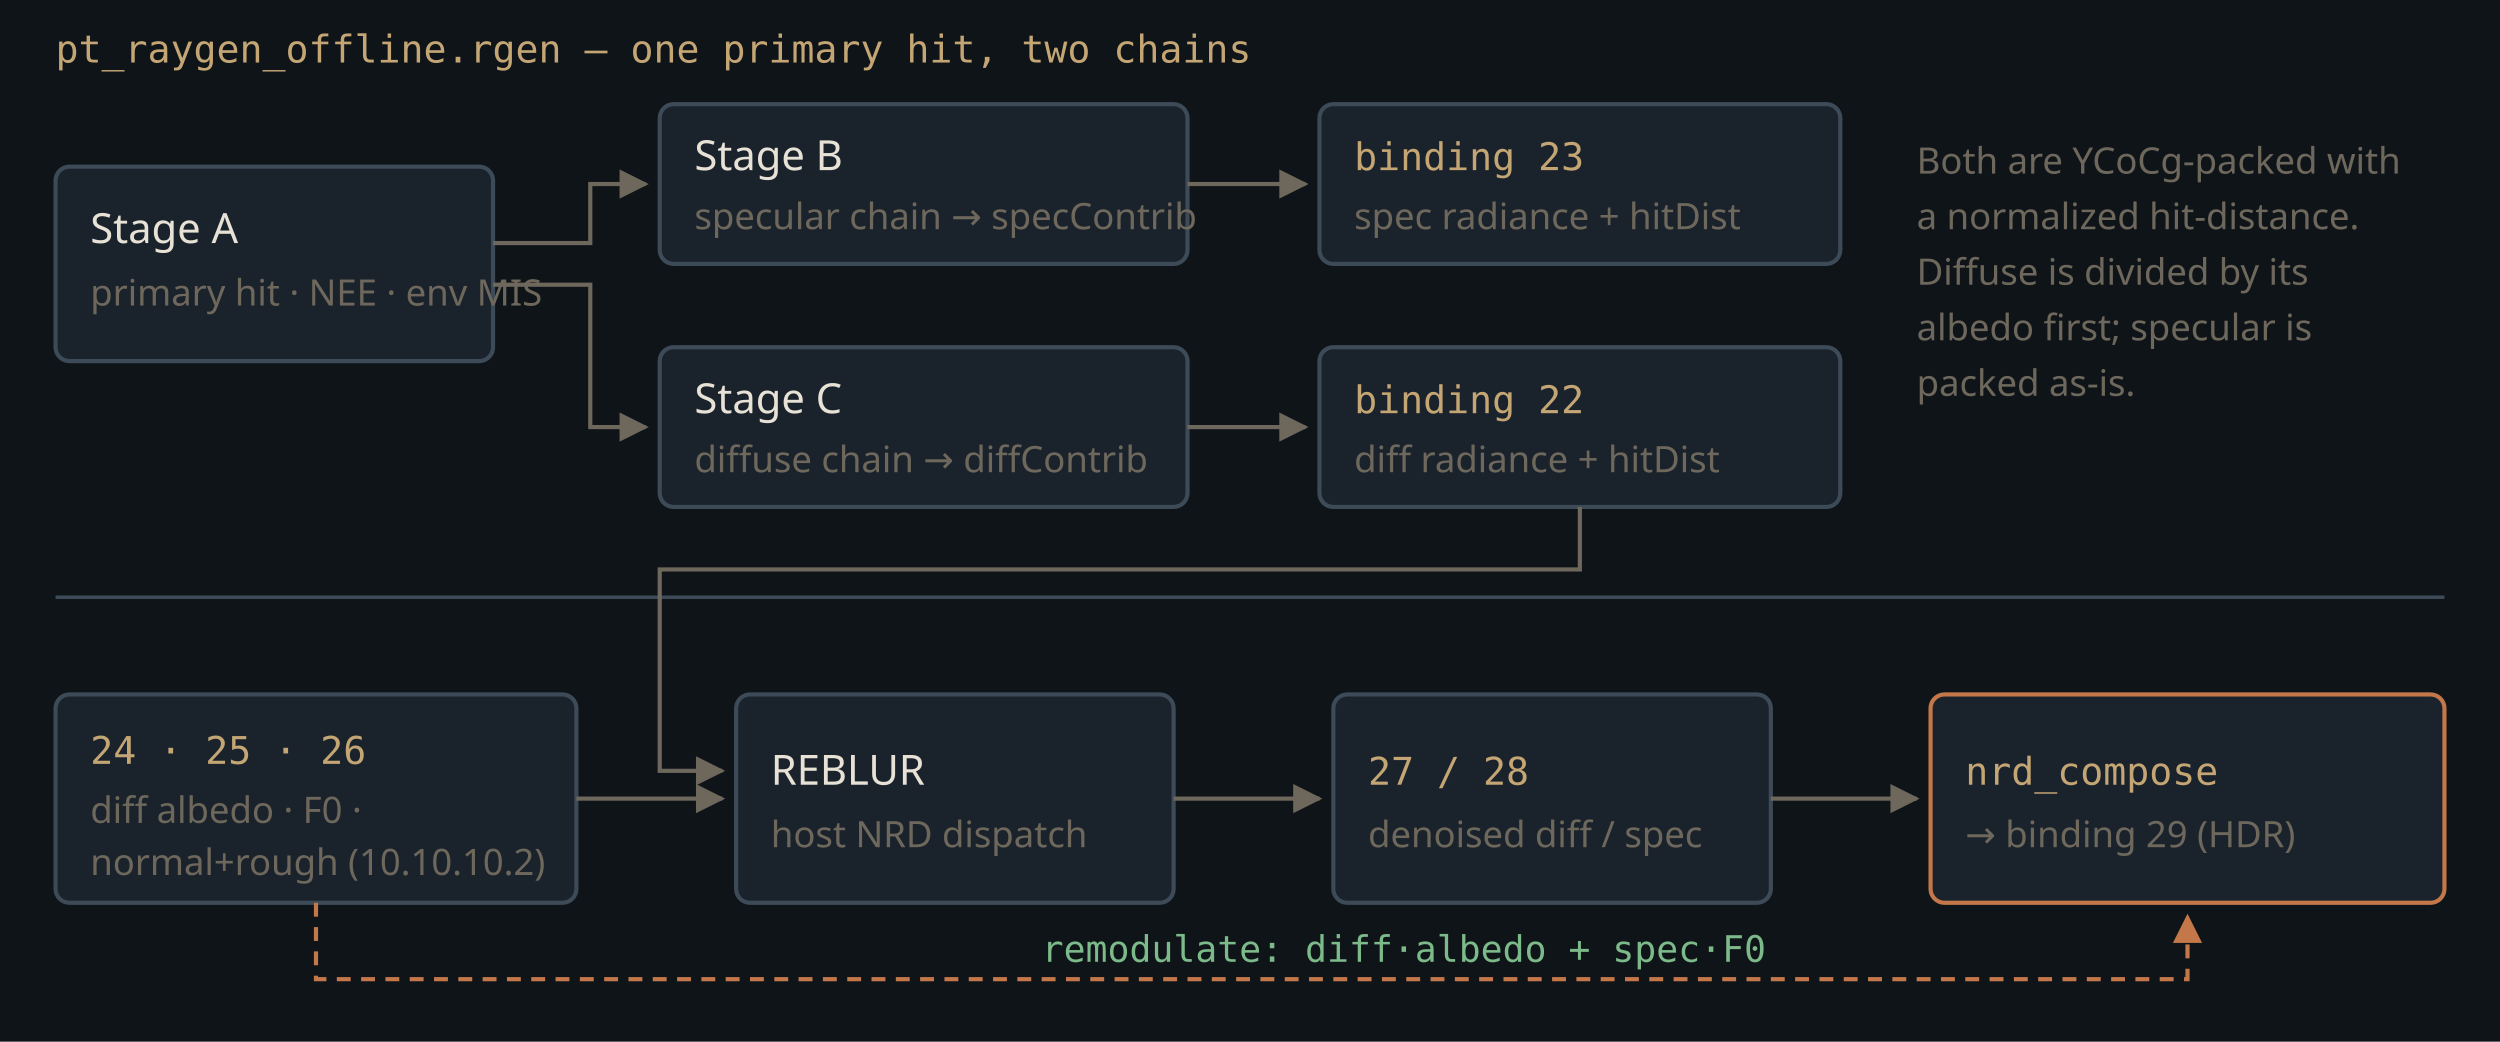
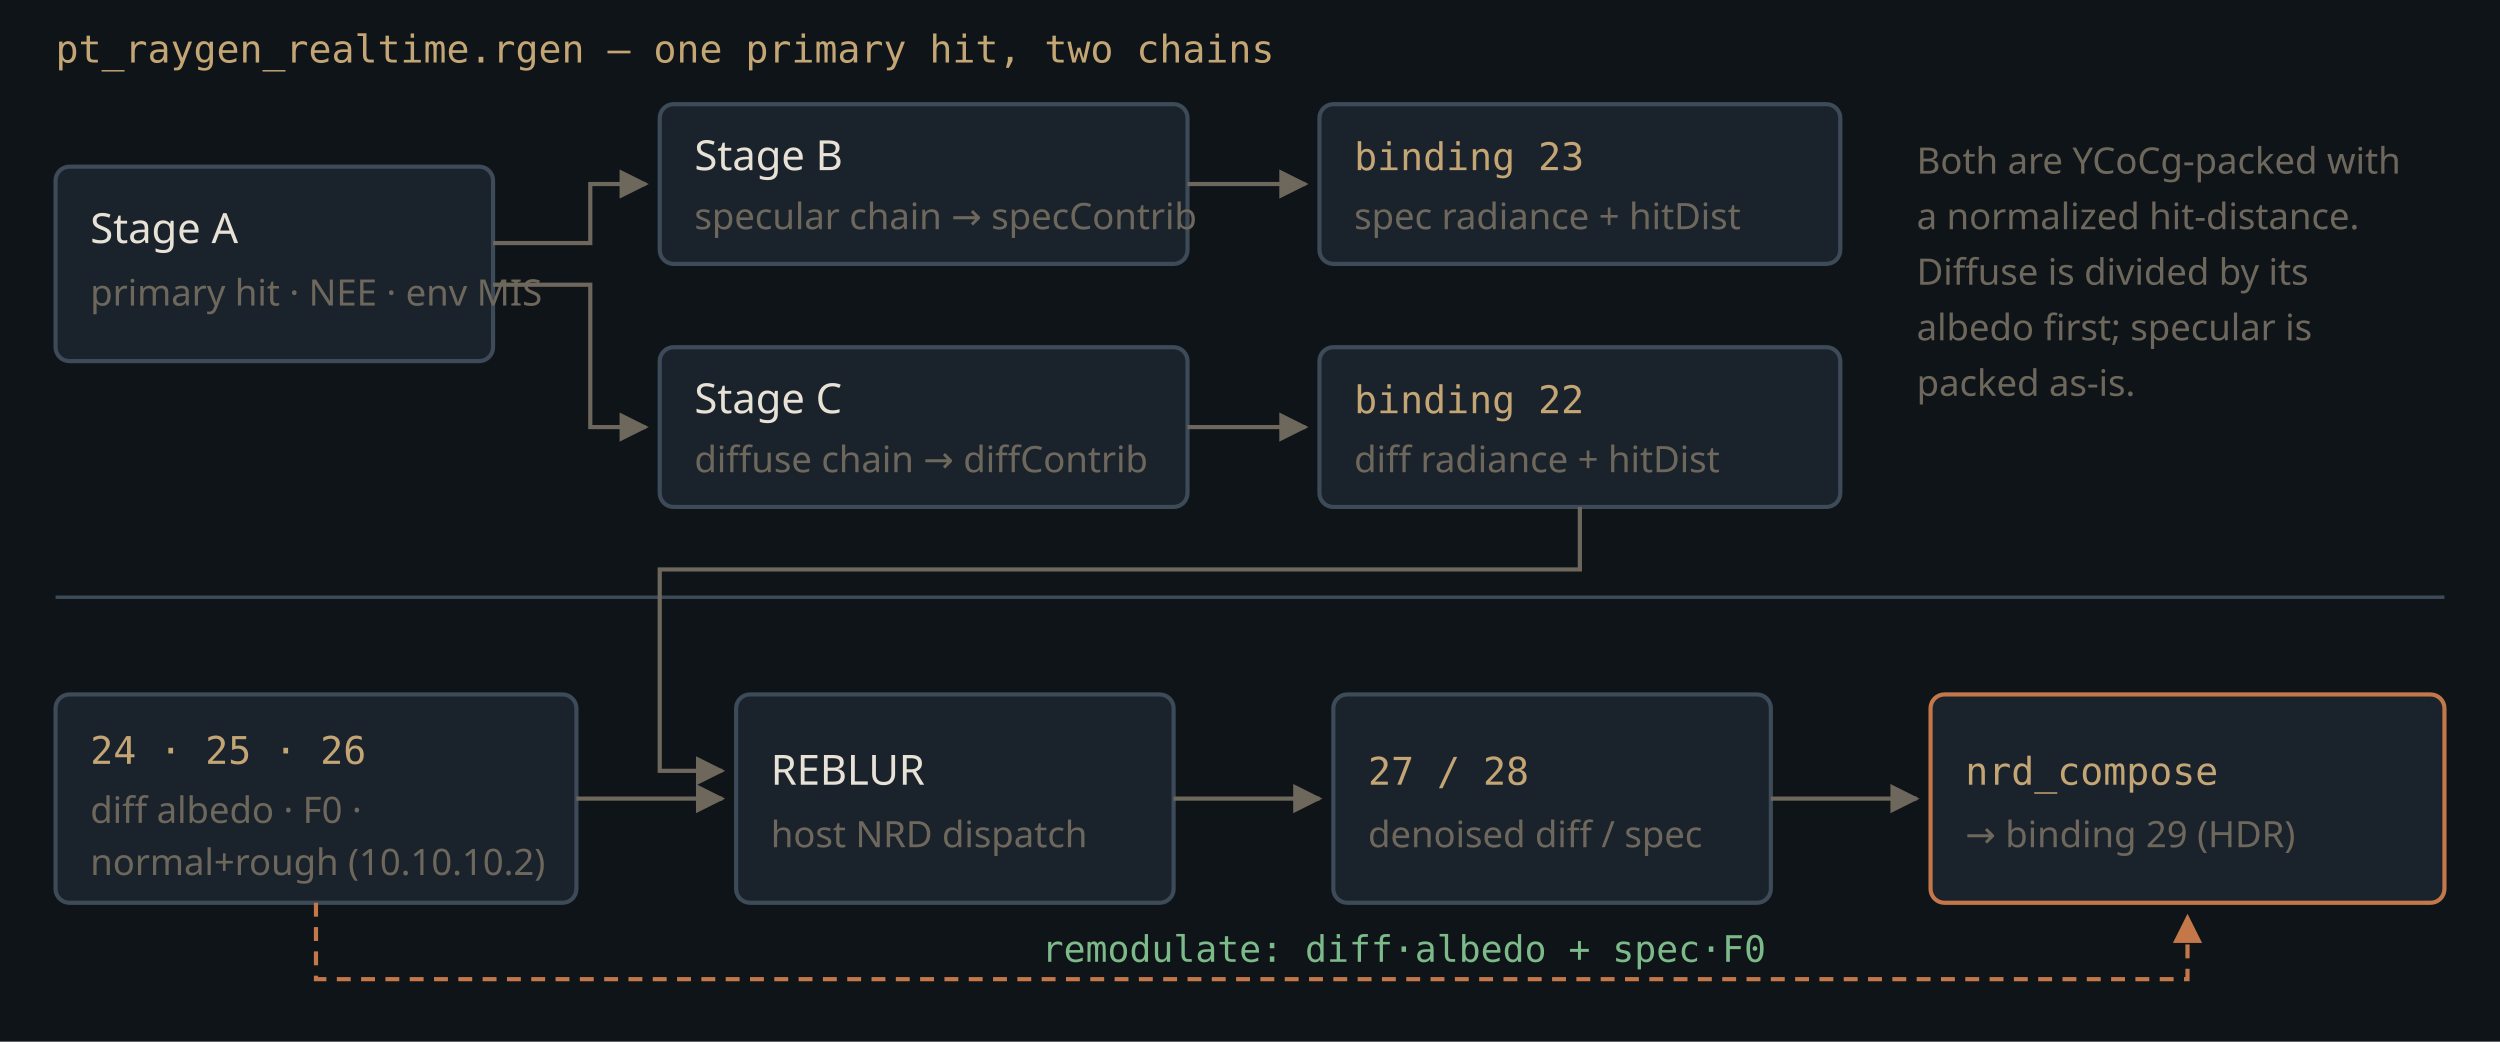
- <svg xmlns="http://www.w3.org/2000/svg" viewBox="0 0 720 300" class="unit-diagram" role="img" aria-label="Data flow of the dual-ray split in pt_raygen_offline.rgen into the NRD demodulated AOVs and the nrd_compose recomposition">
+ <svg xmlns="http://www.w3.org/2000/svg" viewBox="0 0 720 300" class="unit-diagram" role="img" aria-label="Data flow of the dual-ray split in pt_raygen_realtime.rgen into the NRD demodulated AOVs and the nrd_compose recomposition">
  <defs>
    <marker id="rtA" viewBox="0 0 10 10" refX="9" refY="5" markerWidth="7" markerHeight="7" orient="auto-start-reverse">
      <path d="M0,0 L10,5 L0,10 z" fill="#6e685c" />
    </marker>
    <marker id="rtB" viewBox="0 0 10 10" refX="9" refY="5" markerWidth="7" markerHeight="7" orient="auto-start-reverse">
      <path d="M0,0 L10,5 L0,10 z" fill="#c4784a" />
    </marker>
    <style>
      .bx { fill:#1a222c; stroke:#3d4a58; stroke-width:1.2; rx:4; }
      .ac { stroke:#c4784a; }
      .t  { fill:#e8e2d6; font-family:"DM Sans",sans-serif; font-size:12px; }
      .m  { fill:#c4a574; font-family:"IBM Plex Mono",monospace; font-size:11px; }
      .s  { fill:#6e685c; font-family:"DM Sans",sans-serif; font-size:10.5px; }
      .g  { fill:#7dba8a; font-family:"IBM Plex Mono",monospace; font-size:10.5px; }
      .ln { stroke:#6e685c; stroke-width:1.2; fill:none; }
      .lo { stroke:#c4784a; stroke-width:1.2; fill:none; stroke-dasharray:4 3; }
    </style>
  </defs>
  <rect x="0" y="0" width="720" height="300" fill="#0f1419" />
-   <text x="16" y="18" class="m">pt_raygen_offline.rgen — one primary hit, two chains</text>
+   <text x="16" y="18" class="m">pt_raygen_realtime.rgen — one primary hit, two chains</text>
  <rect class="bx" x="16" y="48" width="126" height="56" />
  <text x="26" y="70" class="t">Stage A</text>
  <text x="26" y="88" class="s">primary hit · NEE · env MIS</text>
  <rect class="bx" x="190" y="30" width="152" height="46" />
  <text x="200" y="49" class="t">Stage B</text>
  <text x="200" y="66" class="s">specular chain → specContrib</text>
  <rect class="bx" x="190" y="100" width="152" height="46" />
  <text x="200" y="119" class="t">Stage C</text>
  <text x="200" y="136" class="s">diffuse chain → diffContrib</text>
  <rect class="bx" x="380" y="30" width="150" height="46" />
  <text x="390" y="49" class="m">binding 23</text>
  <text x="390" y="66" class="s">spec radiance + hitDist</text>
  <rect class="bx" x="380" y="100" width="150" height="46" />
  <text x="390" y="119" class="m">binding 22</text>
  <text x="390" y="136" class="s">diff radiance + hitDist</text>
  <path class="ln" d="M142,70 L170,70 L170,53 L186,53" marker-end="url(#rtA)" />
  <path class="ln" d="M142,82 L170,82 L170,123 L186,123" marker-end="url(#rtA)" />
  <path class="ln" d="M342,53 L376,53" marker-end="url(#rtA)" />
  <path class="ln" d="M342,123 L376,123" marker-end="url(#rtA)" />
  <text x="552" y="50" class="s">Both are YCoCg-packed with</text>
  <text x="552" y="66" class="s">a normalized hit-distance.</text>
  <text x="552" y="82" class="s">Diffuse is divided by its</text>
  <text x="552" y="98" class="s">albedo first; specular is</text>
  <text x="552" y="114" class="s">packed as-is.</text>
  <line x1="16" y1="172" x2="704" y2="172" stroke="#3d4a58" stroke-width="1" />
  <rect class="bx" x="16" y="200" width="150" height="60" />
  <text x="26" y="220" class="m">24 · 25 · 26</text>
  <text x="26" y="237" class="s">diff albedo · F0 ·</text>
  <text x="26" y="252" class="s">normal+rough (10.10.10.2)</text>
  <rect class="bx" x="212" y="200" width="126" height="60" />
  <text x="222" y="226" class="t">REBLUR</text>
  <text x="222" y="244" class="s">host NRD dispatch</text>
  <rect class="bx" x="384" y="200" width="126" height="60" />
  <text x="394" y="226" class="m">27 / 28</text>
  <text x="394" y="244" class="s">denoised diff / spec</text>
  <rect class="bx ac" x="556" y="200" width="148" height="60" />
  <text x="566" y="226" class="m">nrd_compose</text>
  <text x="566" y="244" class="s">→ binding 29 (HDR)</text>
  <path class="ln" d="M455,146 L455,164 L190,164 L190,222 L208,222" marker-end="url(#rtA)" />
  <path class="ln" d="M166,230 L208,230" marker-end="url(#rtA)" />
  <path class="ln" d="M338,230 L380,230" marker-end="url(#rtA)" />
  <path class="ln" d="M510,230 L552,230" marker-end="url(#rtA)" />
  <path class="lo" d="M91,260 L91,282 L630,282 L630,264" marker-end="url(#rtB)" />
  <text x="300" y="277" class="g">remodulate: diff·albedo + spec·F0</text>
</svg>
